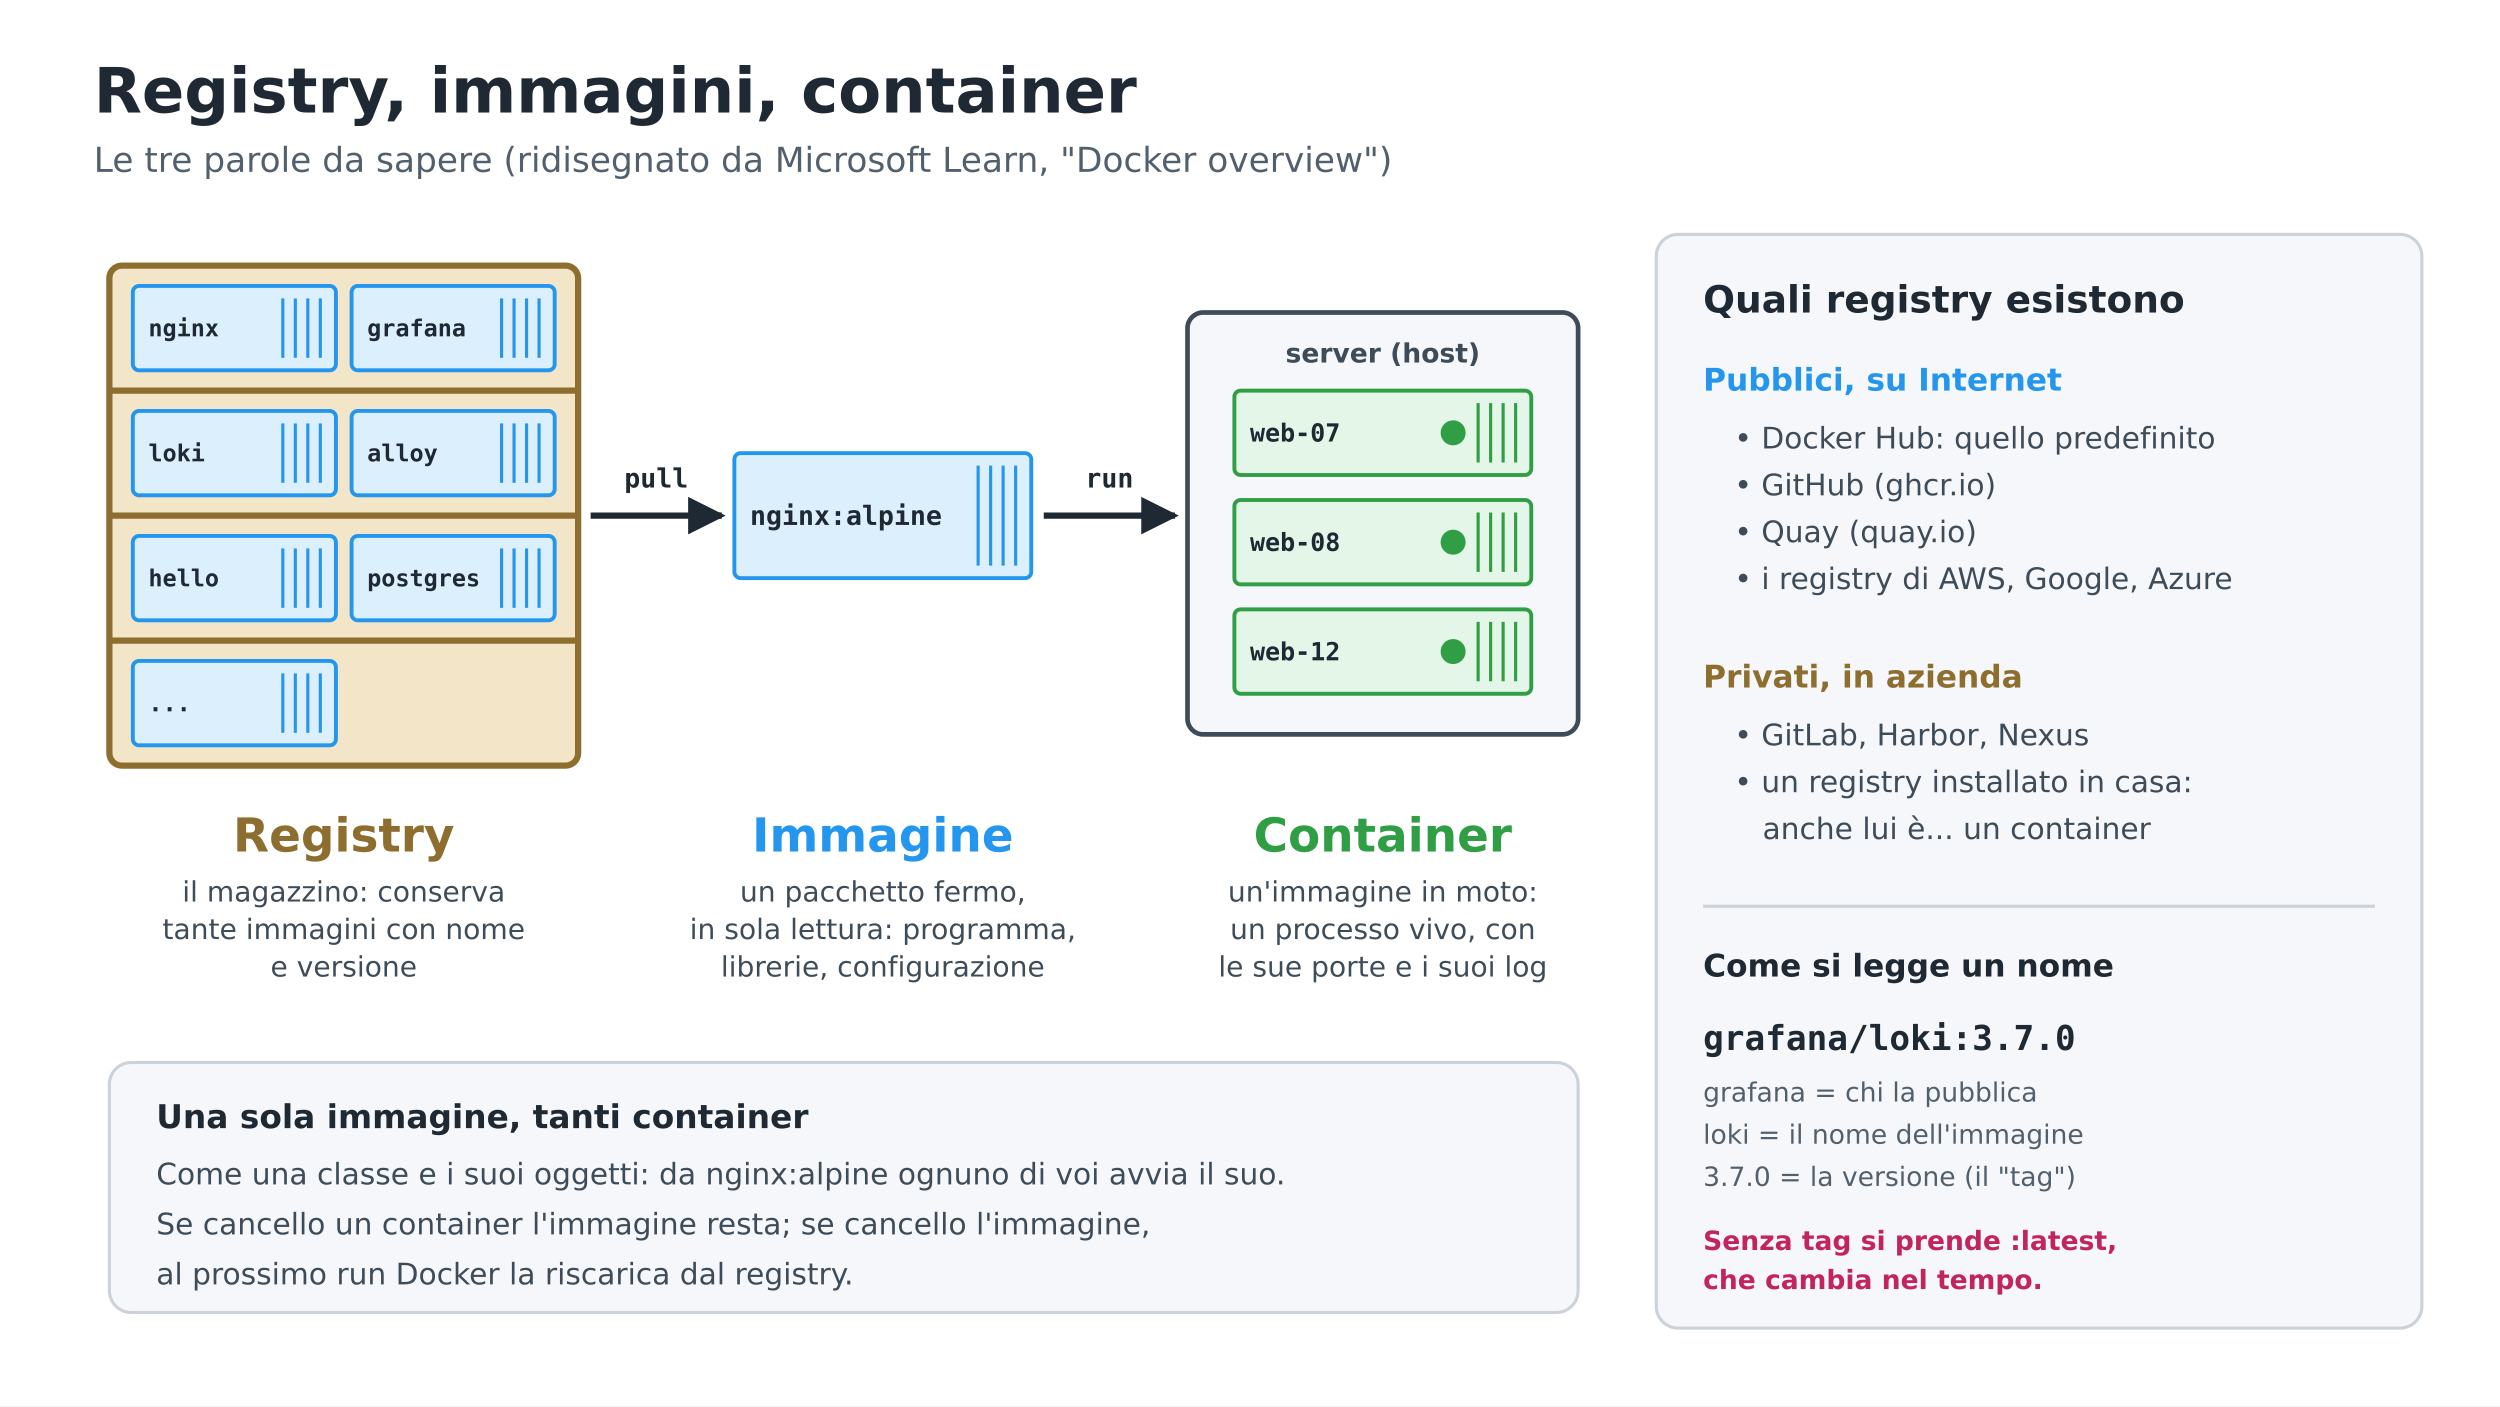
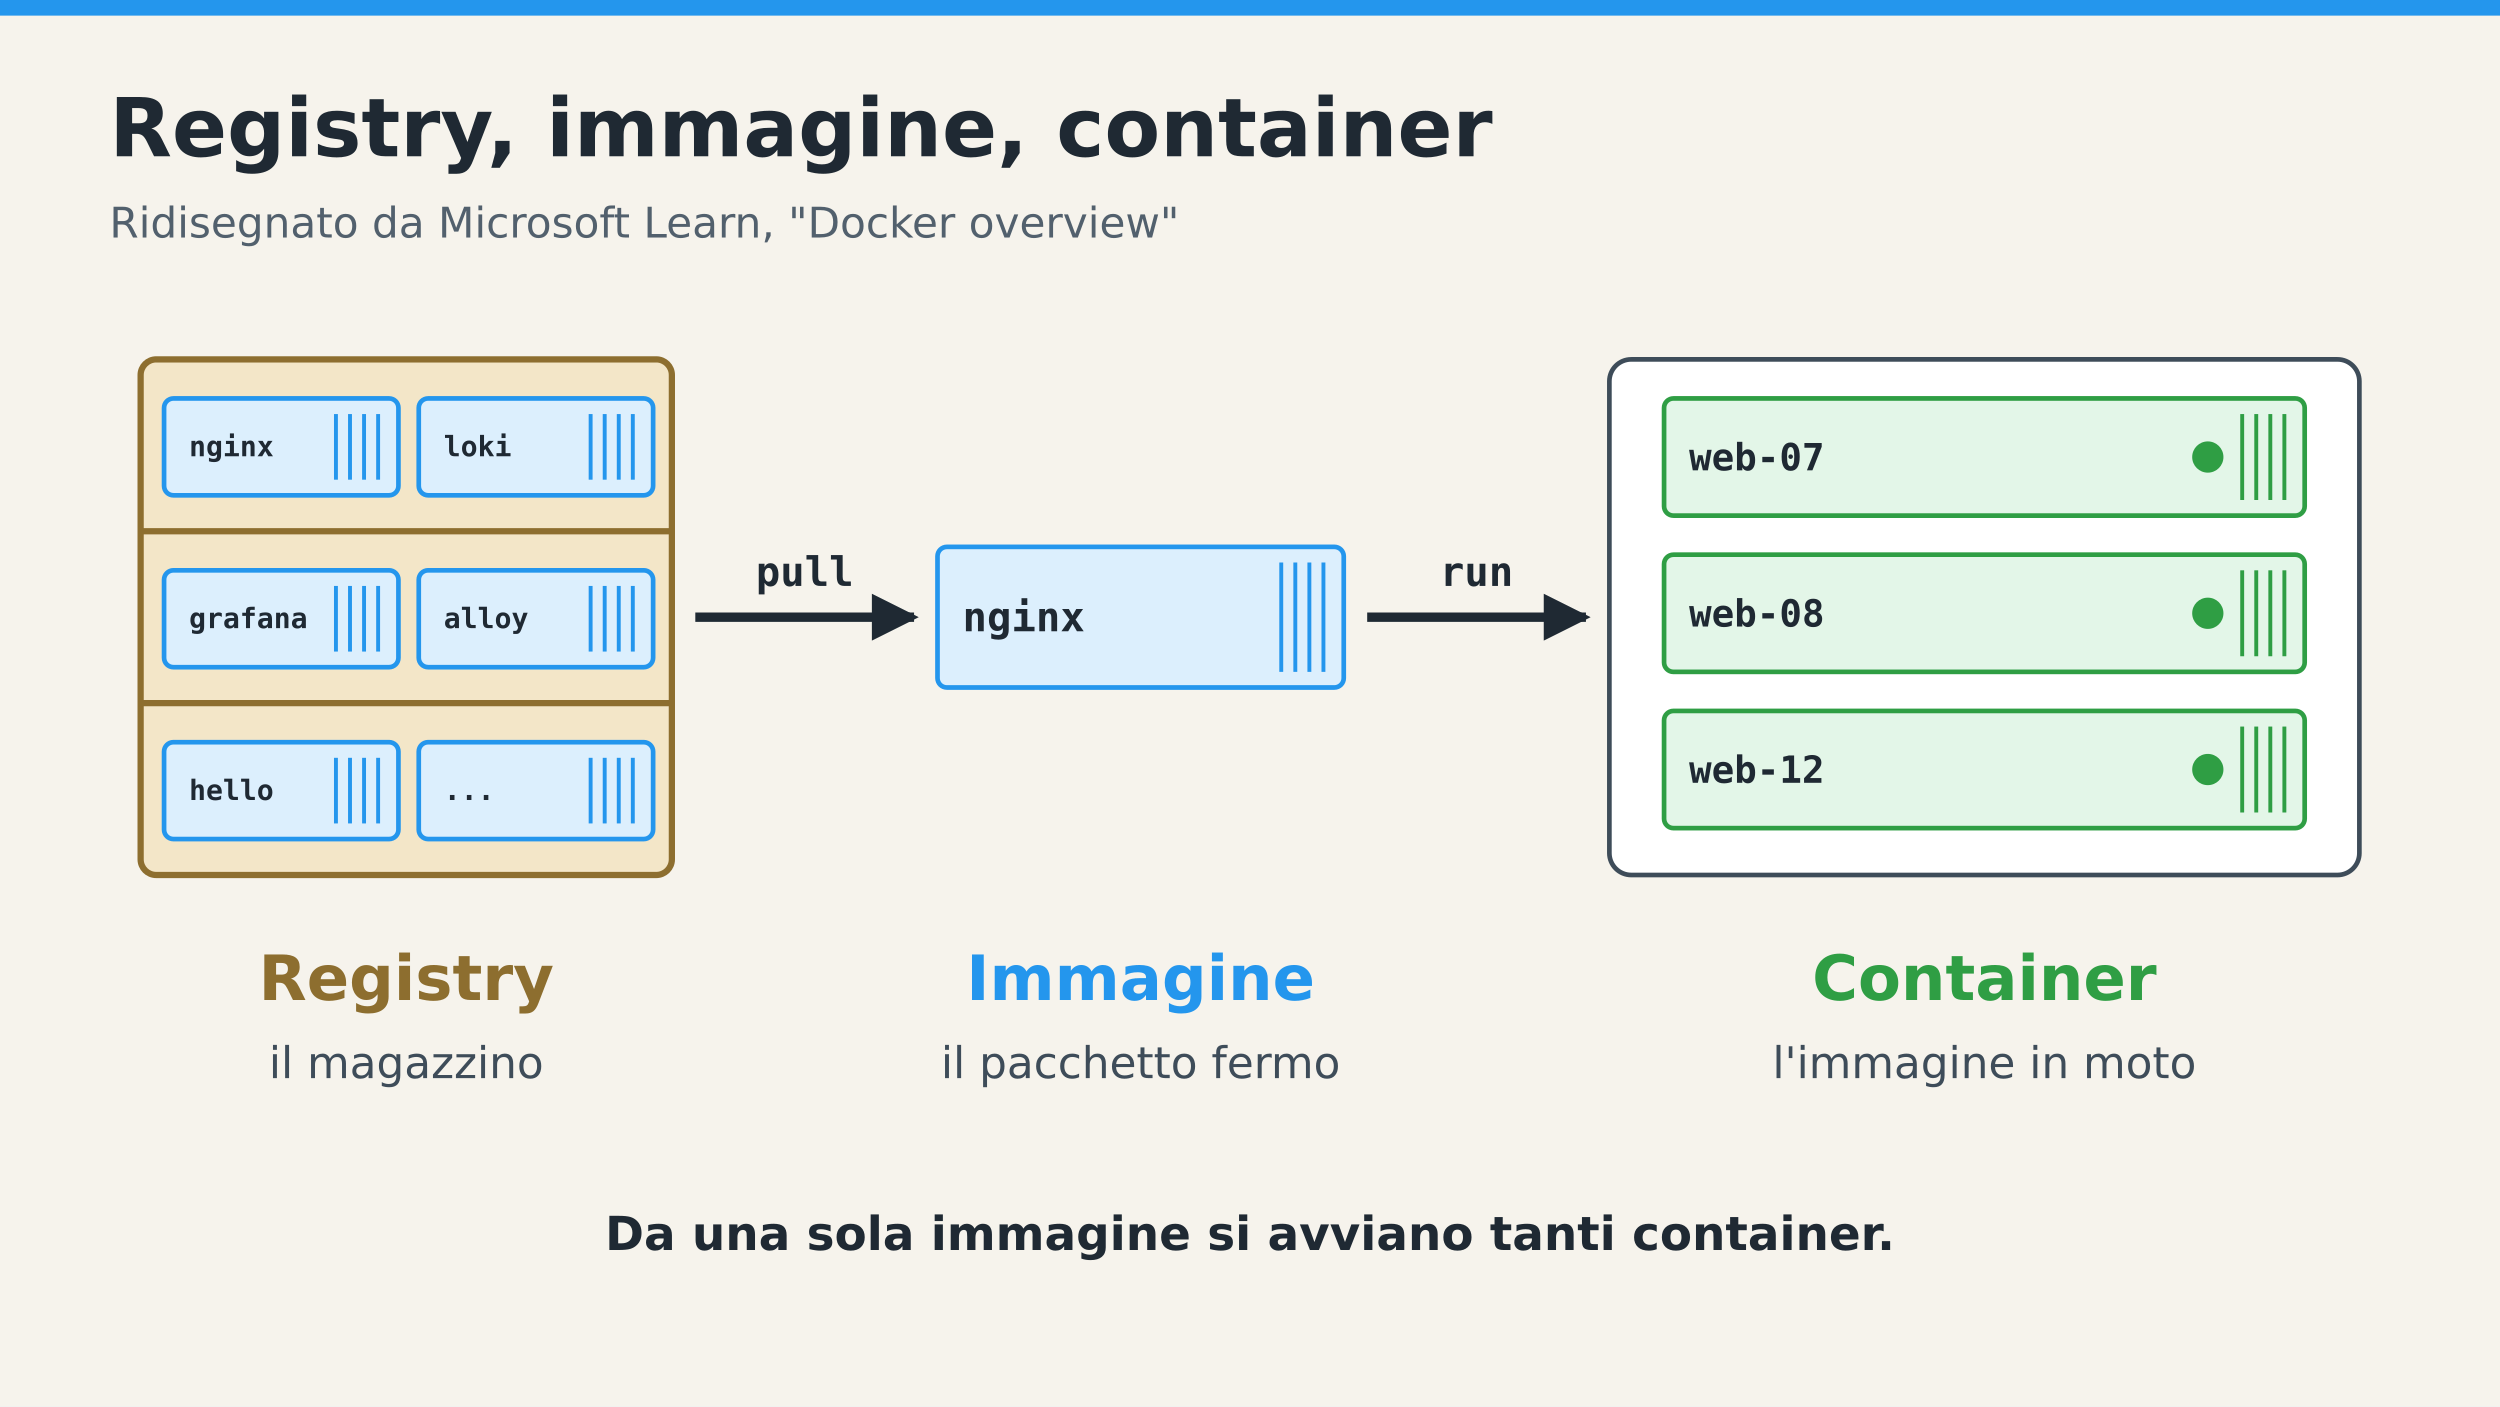
<svg xmlns="http://www.w3.org/2000/svg" viewBox="0 0 1600 900" width="1600" height="900" font-family="DejaVu Sans, Arial, sans-serif">
  <defs>
-     <marker id="arr" viewBox="0 0 10 10" refX="9" refY="5" markerWidth="6" markerHeight="6" orient="auto-start-reverse">
+     <marker id="aK" viewBox="0 0 10 10" refX="9" refY="5" markerWidth="5" markerHeight="5" orient="auto-start-reverse">
      <path d="M0,0 L10,5 L0,10 z" fill="#1F2933" />
    </marker>
+     <marker id="aG" viewBox="0 0 10 10" refX="9" refY="5" markerWidth="5" markerHeight="5" orient="auto-start-reverse">
+       <path d="M0,0 L10,5 L0,10 z" fill="#2F9E44" />
+     </marker>
+     <marker id="aO" viewBox="0 0 10 10" refX="9" refY="5" markerWidth="5" markerHeight="5" orient="auto-start-reverse">
+       <path d="M0,0 L10,5 L0,10 z" fill="#E8590C" />
+     </marker>
+     <marker id="aT" viewBox="0 0 10 10" refX="9" refY="5" markerWidth="5" markerHeight="5" orient="auto-start-reverse">
+       <path d="M0,0 L10,5 L0,10 z" fill="#0C8599" />
+     </marker>
+     <marker id="aA" viewBox="0 0 10 10" refX="9" refY="5" markerWidth="5" markerHeight="5" orient="auto-start-reverse">
+       <path d="M0,0 L10,5 L0,10 z" fill="#B7791F" />
+     </marker>
+     <marker id="aR" viewBox="0 0 10 10" refX="9" refY="5" markerWidth="5" markerHeight="5" orient="auto-start-reverse">
+       <path d="M0,0 L10,5 L0,10 z" fill="#C92A2A" />
+     </marker>
+     <marker id="aD" viewBox="0 0 10 10" refX="9" refY="5" markerWidth="5" markerHeight="5" orient="auto-start-reverse">
+       <path d="M0,0 L10,5 L0,10 z" fill="#2496ED" />
+     </marker>
+     <marker id="aB" viewBox="0 0 10 10" refX="9" refY="5" markerWidth="5" markerHeight="5" orient="auto-start-reverse">
+       <path d="M0,0 L10,5 L0,10 z" fill="#1C64C8" />
+     </marker>
+     <marker id="aY" viewBox="0 0 10 10" refX="9" refY="5" markerWidth="5" markerHeight="5" orient="auto-start-reverse">
+       <path d="M0,0 L10,5 L0,10 z" fill="#52606D" />
+     </marker>
  </defs>
-   <rect width="1600" height="900" fill="#FFFFFF" />
-   <text x="60" y="72" font-size="40" font-weight="bold" fill="#1F2933">Registry, immagini, container</text>
-   <text x="60" y="110" font-size="22" fill="#52606D">Le tre parole da sapere (ridisegnato da Microsoft Learn, "Docker overview")</text>
-   <rect x="70" y="170" width="300" height="320" rx="8" fill="#F3E6C8" stroke="#8D6E2F" stroke-width="4" />
-   <line x1="70" y1="250" x2="370" y2="250" stroke="#8D6E2F" stroke-width="4" />
-   <line x1="70" y1="330" x2="370" y2="330" stroke="#8D6E2F" stroke-width="4" />
-   <line x1="70" y1="410" x2="370" y2="410" stroke="#8D6E2F" stroke-width="4" />
-   <rect x="85" y="183" width="130" height="54" rx="4" fill="#DCEFFD" stroke="#2496ED" stroke-width="2.5" />
-   <line x1="181" y1="191" x2="181" y2="229" stroke="#2496ED" stroke-width="2" />
-   <line x1="189" y1="191" x2="189" y2="229" stroke="#2496ED" stroke-width="2" />
-   <line x1="197" y1="191" x2="197" y2="229" stroke="#2496ED" stroke-width="2" />
-   <line x1="205" y1="191" x2="205" y2="229" stroke="#2496ED" stroke-width="2" />
-   <text x="95" y="215.25" font-size="15" font-weight="bold" fill="#1F2933" font-family="DejaVu Sans Mono, monospace">nginx</text>
-   <rect x="225" y="183" width="130" height="54" rx="4" fill="#DCEFFD" stroke="#2496ED" stroke-width="2.5" />
-   <line x1="321" y1="191" x2="321" y2="229" stroke="#2496ED" stroke-width="2" />
-   <line x1="329" y1="191" x2="329" y2="229" stroke="#2496ED" stroke-width="2" />
-   <line x1="337" y1="191" x2="337" y2="229" stroke="#2496ED" stroke-width="2" />
-   <line x1="345" y1="191" x2="345" y2="229" stroke="#2496ED" stroke-width="2" />
-   <text x="235" y="215.25" font-size="15" font-weight="bold" fill="#1F2933" font-family="DejaVu Sans Mono, monospace">grafana</text>
-   <rect x="85" y="263" width="130" height="54" rx="4" fill="#DCEFFD" stroke="#2496ED" stroke-width="2.5" />
-   <line x1="181" y1="271" x2="181" y2="309" stroke="#2496ED" stroke-width="2" />
-   <line x1="189" y1="271" x2="189" y2="309" stroke="#2496ED" stroke-width="2" />
-   <line x1="197" y1="271" x2="197" y2="309" stroke="#2496ED" stroke-width="2" />
-   <line x1="205" y1="271" x2="205" y2="309" stroke="#2496ED" stroke-width="2" />
-   <text x="95" y="295.25" font-size="15" font-weight="bold" fill="#1F2933" font-family="DejaVu Sans Mono, monospace">loki</text>
-   <rect x="225" y="263" width="130" height="54" rx="4" fill="#DCEFFD" stroke="#2496ED" stroke-width="2.5" />
-   <line x1="321" y1="271" x2="321" y2="309" stroke="#2496ED" stroke-width="2" />
-   <line x1="329" y1="271" x2="329" y2="309" stroke="#2496ED" stroke-width="2" />
-   <line x1="337" y1="271" x2="337" y2="309" stroke="#2496ED" stroke-width="2" />
-   <line x1="345" y1="271" x2="345" y2="309" stroke="#2496ED" stroke-width="2" />
-   <text x="235" y="295.25" font-size="15" font-weight="bold" fill="#1F2933" font-family="DejaVu Sans Mono, monospace">alloy</text>
-   <rect x="85" y="343" width="130" height="54" rx="4" fill="#DCEFFD" stroke="#2496ED" stroke-width="2.5" />
-   <line x1="181" y1="351" x2="181" y2="389" stroke="#2496ED" stroke-width="2" />
-   <line x1="189" y1="351" x2="189" y2="389" stroke="#2496ED" stroke-width="2" />
-   <line x1="197" y1="351" x2="197" y2="389" stroke="#2496ED" stroke-width="2" />
-   <line x1="205" y1="351" x2="205" y2="389" stroke="#2496ED" stroke-width="2" />
-   <text x="95" y="375.25" font-size="15" font-weight="bold" fill="#1F2933" font-family="DejaVu Sans Mono, monospace">hello</text>
-   <rect x="225" y="343" width="130" height="54" rx="4" fill="#DCEFFD" stroke="#2496ED" stroke-width="2.5" />
-   <line x1="321" y1="351" x2="321" y2="389" stroke="#2496ED" stroke-width="2" />
-   <line x1="329" y1="351" x2="329" y2="389" stroke="#2496ED" stroke-width="2" />
-   <line x1="337" y1="351" x2="337" y2="389" stroke="#2496ED" stroke-width="2" />
-   <line x1="345" y1="351" x2="345" y2="389" stroke="#2496ED" stroke-width="2" />
-   <text x="235" y="375.25" font-size="15" font-weight="bold" fill="#1F2933" font-family="DejaVu Sans Mono, monospace">postgres</text>
-   <rect x="85" y="423" width="130" height="54" rx="4" fill="#DCEFFD" stroke="#2496ED" stroke-width="2.5" />
-   <line x1="181" y1="431" x2="181" y2="469" stroke="#2496ED" stroke-width="2" />
-   <line x1="189" y1="431" x2="189" y2="469" stroke="#2496ED" stroke-width="2" />
-   <line x1="197" y1="431" x2="197" y2="469" stroke="#2496ED" stroke-width="2" />
-   <line x1="205" y1="431" x2="205" y2="469" stroke="#2496ED" stroke-width="2" />
-   <text x="95" y="455.25" font-size="15" font-weight="bold" fill="#1F2933" font-family="DejaVu Sans Mono, monospace">...</text>
-   <text x="220" y="545" font-size="30" font-weight="bold" fill="#8D6E2F" text-anchor="middle">Registry</text>
-   <text x="220" y="577" font-size="18" fill="#3E4C59" text-anchor="middle">il magazzino: conserva</text>
-   <text x="220" y="601" font-size="18" fill="#3E4C59" text-anchor="middle">tante immagini con nome</text>
-   <text x="220" y="625" font-size="18" fill="#3E4C59" text-anchor="middle">e versione</text>
-   <path d="M378,330 L462,330" stroke="#1F2933" stroke-width="4" fill="none" marker-end="url(#arr)" />
-   <text x="420" y="312" font-size="17" font-weight="bold" fill="#1F2933" text-anchor="middle" font-family="DejaVu Sans Mono, monospace">pull</text>
-   <rect x="470" y="290" width="190" height="80" rx="4" fill="#DCEFFD" stroke="#2496ED" stroke-width="2.5" />
-   <line x1="626" y1="298" x2="626" y2="362" stroke="#2496ED" stroke-width="2" />
-   <line x1="634" y1="298" x2="634" y2="362" stroke="#2496ED" stroke-width="2" />
-   <line x1="642" y1="298" x2="642" y2="362" stroke="#2496ED" stroke-width="2" />
-   <line x1="650" y1="298" x2="650" y2="362" stroke="#2496ED" stroke-width="2" />
-   <text x="480" y="335.95" font-size="17" font-weight="bold" fill="#1F2933" font-family="DejaVu Sans Mono, monospace">nginx:alpine</text>
-   <text x="565" y="545" font-size="30" font-weight="bold" fill="#2496ED" text-anchor="middle">Immagine</text>
-   <text x="565" y="577" font-size="18" fill="#3E4C59" text-anchor="middle">un pacchetto fermo,</text>
-   <text x="565" y="601" font-size="18" fill="#3E4C59" text-anchor="middle">in sola lettura: programma,</text>
-   <text x="565" y="625" font-size="18" fill="#3E4C59" text-anchor="middle">librerie, configurazione</text>
-   <path d="M668,330 L752,330" stroke="#1F2933" stroke-width="4" fill="none" marker-end="url(#arr)" />
-   <text x="710" y="312" font-size="17" font-weight="bold" fill="#1F2933" text-anchor="middle" font-family="DejaVu Sans Mono, monospace">run</text>
-   <rect x="760" y="200" width="250" height="270" rx="10" fill="#F5F7FA" stroke="#3E4C59" stroke-width="3" />
-   <text x="885" y="232" font-size="17" font-weight="bold" fill="#3E4C59" text-anchor="middle">server (host)</text>
-   <rect x="790" y="250" width="190" height="54" rx="4" fill="#E3F6E8" stroke="#2F9E44" stroke-width="2.5" />
-   <line x1="946" y1="258" x2="946" y2="296" stroke="#2F9E44" stroke-width="2" />
-   <line x1="954" y1="258" x2="954" y2="296" stroke="#2F9E44" stroke-width="2" />
-   <line x1="962" y1="258" x2="962" y2="296" stroke="#2F9E44" stroke-width="2" />
-   <line x1="970" y1="258" x2="970" y2="296" stroke="#2F9E44" stroke-width="2" />
-   <text x="800" y="282.6" font-size="16" font-weight="bold" fill="#1F2933" font-family="DejaVu Sans Mono, monospace">web-07</text>
-   <circle cx="930" cy="277.0" r="8" fill="#2F9E44" />
-   <rect x="790" y="320" width="190" height="54" rx="4" fill="#E3F6E8" stroke="#2F9E44" stroke-width="2.5" />
-   <line x1="946" y1="328" x2="946" y2="366" stroke="#2F9E44" stroke-width="2" />
-   <line x1="954" y1="328" x2="954" y2="366" stroke="#2F9E44" stroke-width="2" />
-   <line x1="962" y1="328" x2="962" y2="366" stroke="#2F9E44" stroke-width="2" />
-   <line x1="970" y1="328" x2="970" y2="366" stroke="#2F9E44" stroke-width="2" />
-   <text x="800" y="352.6" font-size="16" font-weight="bold" fill="#1F2933" font-family="DejaVu Sans Mono, monospace">web-08</text>
-   <circle cx="930" cy="347.0" r="8" fill="#2F9E44" />
-   <rect x="790" y="390" width="190" height="54" rx="4" fill="#E3F6E8" stroke="#2F9E44" stroke-width="2.5" />
-   <line x1="946" y1="398" x2="946" y2="436" stroke="#2F9E44" stroke-width="2" />
-   <line x1="954" y1="398" x2="954" y2="436" stroke="#2F9E44" stroke-width="2" />
-   <line x1="962" y1="398" x2="962" y2="436" stroke="#2F9E44" stroke-width="2" />
-   <line x1="970" y1="398" x2="970" y2="436" stroke="#2F9E44" stroke-width="2" />
-   <text x="800" y="422.6" font-size="16" font-weight="bold" fill="#1F2933" font-family="DejaVu Sans Mono, monospace">web-12</text>
-   <circle cx="930" cy="417.0" r="8" fill="#2F9E44" />
-   <text x="885" y="545" font-size="30" font-weight="bold" fill="#2F9E44" text-anchor="middle">Container</text>
-   <text x="885" y="577" font-size="18" fill="#3E4C59" text-anchor="middle">un'immagine in moto:</text>
-   <text x="885" y="601" font-size="18" fill="#3E4C59" text-anchor="middle">un processo vivo, con</text>
-   <text x="885" y="625" font-size="18" fill="#3E4C59" text-anchor="middle">le sue porte e i suoi log</text>
-   <rect x="70" y="680" width="940" height="160" rx="14" fill="#F5F7FA" stroke="#CBD2D9" stroke-width="2" />
-   <text x="100" y="722" font-size="21" font-weight="bold" fill="#1F2933">Una sola immagine, tanti container</text>
-   <text x="100" y="758" font-size="19" fill="#3E4C59">Come una classe e i suoi oggetti: da nginx:alpine ognuno di voi avvia il suo.</text>
-   <text x="100" y="790" font-size="19" fill="#3E4C59">Se cancello un container l'immagine resta; se cancello l'immagine,</text>
-   <text x="100" y="822" font-size="19" fill="#3E4C59">al prossimo run Docker la riscarica dal registry.</text>
-   <rect x="1060" y="150" width="490" height="700" rx="14" fill="#F5F7FA" stroke="#CBD2D9" stroke-width="2" />
-   <text x="1090" y="200" font-size="24" font-weight="bold" fill="#1F2933">Quali registry esistono</text>
-   <text x="1090" y="250" font-size="20" font-weight="bold" fill="#2496ED">Pubblici, su Internet</text>
-   <g font-size="19" fill="#3E4C59">
-     <text x="1110" y="287">• Docker Hub: quello predefinito</text>
-     <text x="1110" y="317">• GitHub (ghcr.io)</text>
-     <text x="1110" y="347">• Quay (quay.io)</text>
-     <text x="1110" y="377">• i registry di AWS, Google, Azure</text>
-   </g>
-   <text x="1090" y="440" font-size="20" font-weight="bold" fill="#8D6E2F">Privati, in azienda</text>
-   <g font-size="19" fill="#3E4C59">
-     <text x="1110" y="477">• GitLab, Harbor, Nexus</text>
-     <text x="1110" y="507">• un registry installato in casa:</text>
-     <text x="1128" y="537">anche lui è... un container</text>
-   </g>
-   <line x1="1090" y1="580" x2="1520" y2="580" stroke="#CBD2D9" stroke-width="2" />
-   <text x="1090" y="625" font-size="20" font-weight="bold" fill="#1F2933">Come si legge un nome</text>
-   <text x="1090" y="672" font-size="22" font-weight="bold" fill="#1F2933" font-family="DejaVu Sans Mono, monospace">grafana/loki:3.7.0</text>
-   <g font-size="17" fill="#52606D">
-     <text x="1090" y="705">grafana = chi la pubblica</text>
-     <text x="1090" y="732">loki = il nome dell'immagine</text>
-     <text x="1090" y="759">3.7.0 = la versione (il "tag")</text>
-     <text x="1090" y="800" fill="#C2255C" font-weight="bold">Senza tag si prende :latest,</text>
-     <text x="1090" y="825" fill="#C2255C" font-weight="bold">che cambia nel tempo.</text>
-   </g>
+   <rect width="1600" height="900" fill="#F6F3EC" />
+   <rect x="0" y="0" width="1600" height="10" fill="#2496ED" />
+   <text x="70" y="100" font-size="52" fill="#1F2933" font-weight="bold">Registry, immagine, container</text>
+   <text x="70" y="152" font-size="27" fill="#52606D">Ridisegnato da Microsoft Learn, "Docker overview"</text>
+   <rect x="90" y="230" width="340" height="330" rx="10" fill="#F3E6C8" stroke="#8D6E2F" stroke-width="4" />
+   <line x1="90" y1="340" x2="430" y2="340" stroke="#8D6E2F" stroke-width="4" />
+   <line x1="90" y1="450" x2="430" y2="450" stroke="#8D6E2F" stroke-width="4" />
+   <rect x="105" y="255" width="150" height="62" rx="6" fill="#DCEFFD" stroke="#2496ED" stroke-width="3" />
+   <line x1="215" y1="265" x2="215" y2="307" stroke="#2496ED" stroke-width="2.5" />
+   <line x1="224" y1="265" x2="224" y2="307" stroke="#2496ED" stroke-width="2.5" />
+   <line x1="233" y1="265" x2="233" y2="307" stroke="#2496ED" stroke-width="2.5" />
+   <line x1="242" y1="265" x2="242" y2="307" stroke="#2496ED" stroke-width="2.5" />
+   <text xml:space="preserve" x="121" y="292" font-size="18" fill="#1F2933" font-weight="bold" font-family="DejaVu Sans Mono, monospace">nginx</text>
+   <rect x="268" y="255" width="150" height="62" rx="6" fill="#DCEFFD" stroke="#2496ED" stroke-width="3" />
+   <line x1="378" y1="265" x2="378" y2="307" stroke="#2496ED" stroke-width="2.5" />
+   <line x1="387" y1="265" x2="387" y2="307" stroke="#2496ED" stroke-width="2.5" />
+   <line x1="396" y1="265" x2="396" y2="307" stroke="#2496ED" stroke-width="2.5" />
+   <line x1="405" y1="265" x2="405" y2="307" stroke="#2496ED" stroke-width="2.5" />
+   <text xml:space="preserve" x="284" y="292" font-size="18" fill="#1F2933" font-weight="bold" font-family="DejaVu Sans Mono, monospace">loki</text>
+   <rect x="105" y="365" width="150" height="62" rx="6" fill="#DCEFFD" stroke="#2496ED" stroke-width="3" />
+   <line x1="215" y1="375" x2="215" y2="417" stroke="#2496ED" stroke-width="2.5" />
+   <line x1="224" y1="375" x2="224" y2="417" stroke="#2496ED" stroke-width="2.5" />
+   <line x1="233" y1="375" x2="233" y2="417" stroke="#2496ED" stroke-width="2.5" />
+   <line x1="242" y1="375" x2="242" y2="417" stroke="#2496ED" stroke-width="2.5" />
+   <text xml:space="preserve" x="121" y="402" font-size="18" fill="#1F2933" font-weight="bold" font-family="DejaVu Sans Mono, monospace">grafana</text>
+   <rect x="268" y="365" width="150" height="62" rx="6" fill="#DCEFFD" stroke="#2496ED" stroke-width="3" />
+   <line x1="378" y1="375" x2="378" y2="417" stroke="#2496ED" stroke-width="2.5" />
+   <line x1="387" y1="375" x2="387" y2="417" stroke="#2496ED" stroke-width="2.5" />
+   <line x1="396" y1="375" x2="396" y2="417" stroke="#2496ED" stroke-width="2.5" />
+   <line x1="405" y1="375" x2="405" y2="417" stroke="#2496ED" stroke-width="2.5" />
+   <text xml:space="preserve" x="284" y="402" font-size="18" fill="#1F2933" font-weight="bold" font-family="DejaVu Sans Mono, monospace">alloy</text>
+   <rect x="105" y="475" width="150" height="62" rx="6" fill="#DCEFFD" stroke="#2496ED" stroke-width="3" />
+   <line x1="215" y1="485" x2="215" y2="527" stroke="#2496ED" stroke-width="2.5" />
+   <line x1="224" y1="485" x2="224" y2="527" stroke="#2496ED" stroke-width="2.5" />
+   <line x1="233" y1="485" x2="233" y2="527" stroke="#2496ED" stroke-width="2.5" />
+   <line x1="242" y1="485" x2="242" y2="527" stroke="#2496ED" stroke-width="2.5" />
+   <text xml:space="preserve" x="121" y="512" font-size="18" fill="#1F2933" font-weight="bold" font-family="DejaVu Sans Mono, monospace">hello</text>
+   <rect x="268" y="475" width="150" height="62" rx="6" fill="#DCEFFD" stroke="#2496ED" stroke-width="3" />
+   <line x1="378" y1="485" x2="378" y2="527" stroke="#2496ED" stroke-width="2.5" />
+   <line x1="387" y1="485" x2="387" y2="527" stroke="#2496ED" stroke-width="2.5" />
+   <line x1="396" y1="485" x2="396" y2="527" stroke="#2496ED" stroke-width="2.5" />
+   <line x1="405" y1="485" x2="405" y2="527" stroke="#2496ED" stroke-width="2.5" />
+   <text xml:space="preserve" x="284" y="512" font-size="18" fill="#1F2933" font-weight="bold" font-family="DejaVu Sans Mono, monospace">...</text>
+   <path d="M445,395 L585,395" stroke="#1F2933" stroke-width="6" fill="none" marker-end="url(#aK)" />
+   <text xml:space="preserve" x="515" y="375" font-size="26" fill="#1F2933" font-weight="bold" text-anchor="middle" font-family="DejaVu Sans Mono, monospace">pull</text>
+   <rect x="600" y="350" width="260" height="90" rx="6" fill="#DCEFFD" stroke="#2496ED" stroke-width="3" />
+   <line x1="820" y1="360" x2="820" y2="430" stroke="#2496ED" stroke-width="2.5" />
+   <line x1="829" y1="360" x2="829" y2="430" stroke="#2496ED" stroke-width="2.5" />
+   <line x1="838" y1="360" x2="838" y2="430" stroke="#2496ED" stroke-width="2.5" />
+   <line x1="847" y1="360" x2="847" y2="430" stroke="#2496ED" stroke-width="2.5" />
+   <text xml:space="preserve" x="616" y="404" font-size="26" fill="#1F2933" font-weight="bold" font-family="DejaVu Sans Mono, monospace">nginx</text>
+   <path d="M875,395 L1015,395" stroke="#1F2933" stroke-width="6" fill="none" marker-end="url(#aK)" />
+   <text xml:space="preserve" x="945" y="375" font-size="26" fill="#1F2933" font-weight="bold" text-anchor="middle" font-family="DejaVu Sans Mono, monospace">run</text>
+   <rect x="1030" y="230" width="480" height="330" rx="14" fill="#FFFFFF" stroke="#3E4C59" stroke-width="3" />
+   <rect x="1065" y="255" width="410" height="75" rx="6" fill="#E3F6E8" stroke="#2F9E44" stroke-width="3" />
+   <line x1="1435" y1="265" x2="1435" y2="320" stroke="#2F9E44" stroke-width="2.5" />
+   <line x1="1444" y1="265" x2="1444" y2="320" stroke="#2F9E44" stroke-width="2.5" />
+   <line x1="1453" y1="265" x2="1453" y2="320" stroke="#2F9E44" stroke-width="2.5" />
+   <line x1="1462" y1="265" x2="1462" y2="320" stroke="#2F9E44" stroke-width="2.5" />
+   <text xml:space="preserve" x="1081" y="301" font-size="24" fill="#1F2933" font-weight="bold" font-family="DejaVu Sans Mono, monospace">web-07</text>
+   <circle cx="1413" cy="292.5" r="10" fill="#2F9E44" />
+   <rect x="1065" y="355" width="410" height="75" rx="6" fill="#E3F6E8" stroke="#2F9E44" stroke-width="3" />
+   <line x1="1435" y1="365" x2="1435" y2="420" stroke="#2F9E44" stroke-width="2.5" />
+   <line x1="1444" y1="365" x2="1444" y2="420" stroke="#2F9E44" stroke-width="2.5" />
+   <line x1="1453" y1="365" x2="1453" y2="420" stroke="#2F9E44" stroke-width="2.5" />
+   <line x1="1462" y1="365" x2="1462" y2="420" stroke="#2F9E44" stroke-width="2.5" />
+   <text xml:space="preserve" x="1081" y="401" font-size="24" fill="#1F2933" font-weight="bold" font-family="DejaVu Sans Mono, monospace">web-08</text>
+   <circle cx="1413" cy="392.5" r="10" fill="#2F9E44" />
+   <rect x="1065" y="455" width="410" height="75" rx="6" fill="#E3F6E8" stroke="#2F9E44" stroke-width="3" />
+   <line x1="1435" y1="465" x2="1435" y2="520" stroke="#2F9E44" stroke-width="2.5" />
+   <line x1="1444" y1="465" x2="1444" y2="520" stroke="#2F9E44" stroke-width="2.5" />
+   <line x1="1453" y1="465" x2="1453" y2="520" stroke="#2F9E44" stroke-width="2.5" />
+   <line x1="1462" y1="465" x2="1462" y2="520" stroke="#2F9E44" stroke-width="2.5" />
+   <text xml:space="preserve" x="1081" y="501" font-size="24" fill="#1F2933" font-weight="bold" font-family="DejaVu Sans Mono, monospace">web-12</text>
+   <circle cx="1413" cy="492.5" r="10" fill="#2F9E44" />
+   <text x="260" y="640" font-size="40" fill="#8D6E2F" font-weight="bold" text-anchor="middle">Registry</text>
+   <text x="260" y="690" font-size="28" fill="#3E4C59" text-anchor="middle">il magazzino</text>
+   <text x="730" y="640" font-size="40" fill="#2496ED" font-weight="bold" text-anchor="middle">Immagine</text>
+   <text x="730" y="690" font-size="28" fill="#3E4C59" text-anchor="middle">il pacchetto fermo</text>
+   <text x="1270" y="640" font-size="40" fill="#2F9E44" font-weight="bold" text-anchor="middle">Container</text>
+   <text x="1270" y="690" font-size="28" fill="#3E4C59" text-anchor="middle">l'immagine in moto</text>
+   <text x="800" y="800" font-size="30" fill="#1F2933" font-weight="bold" text-anchor="middle">Da una sola immagine si avviano tanti container.</text>
</svg>
